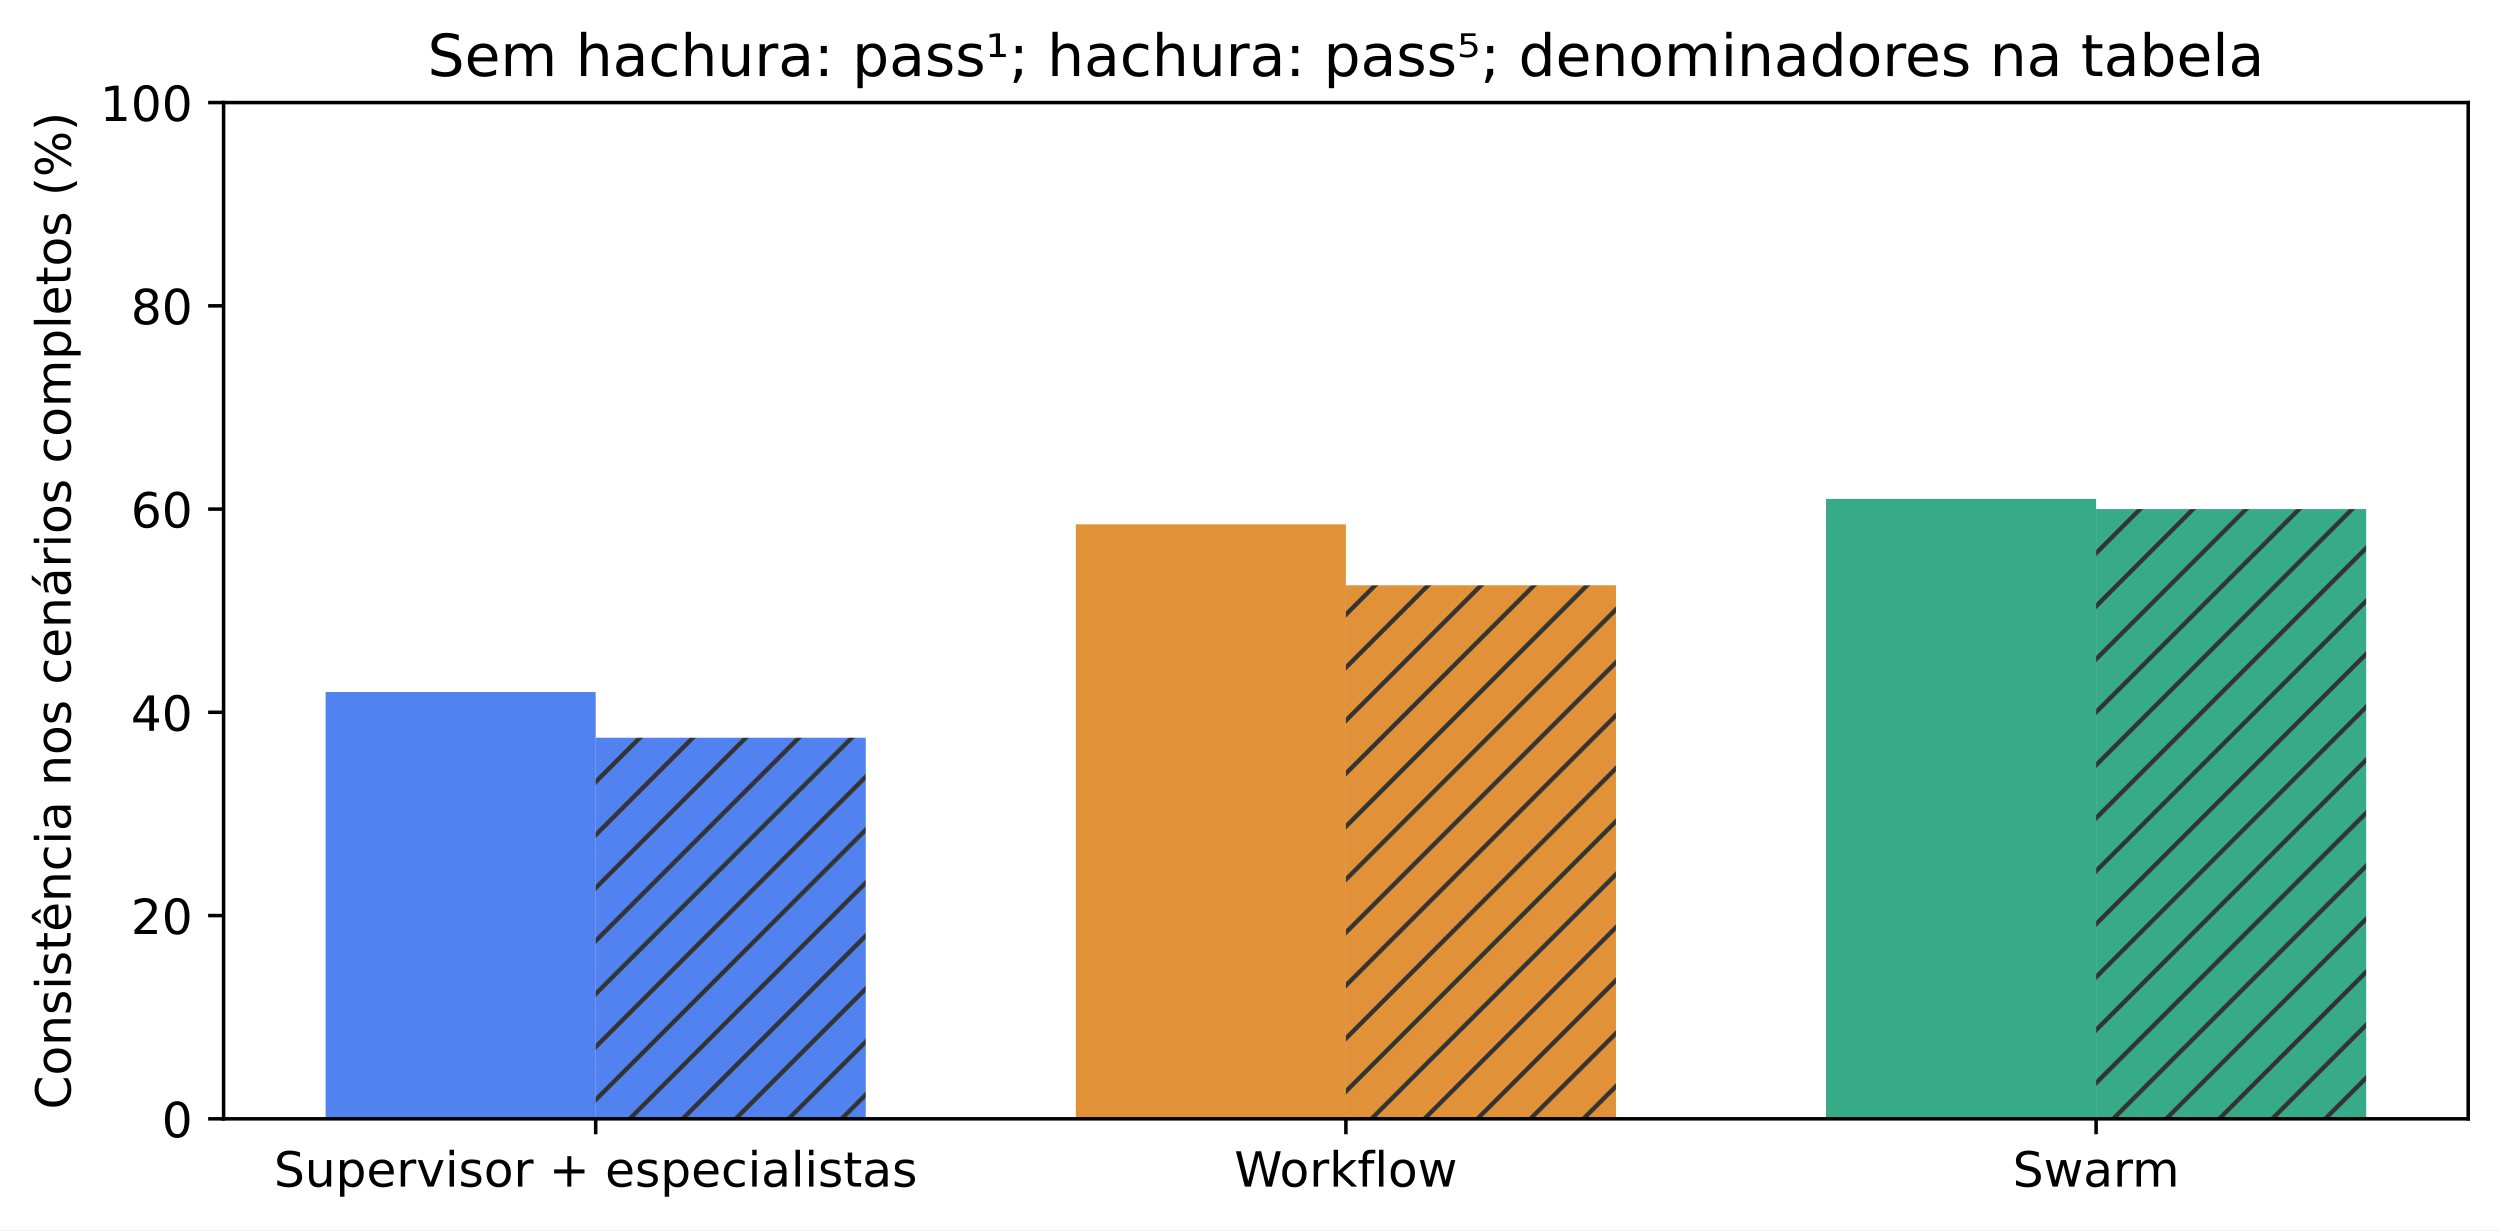
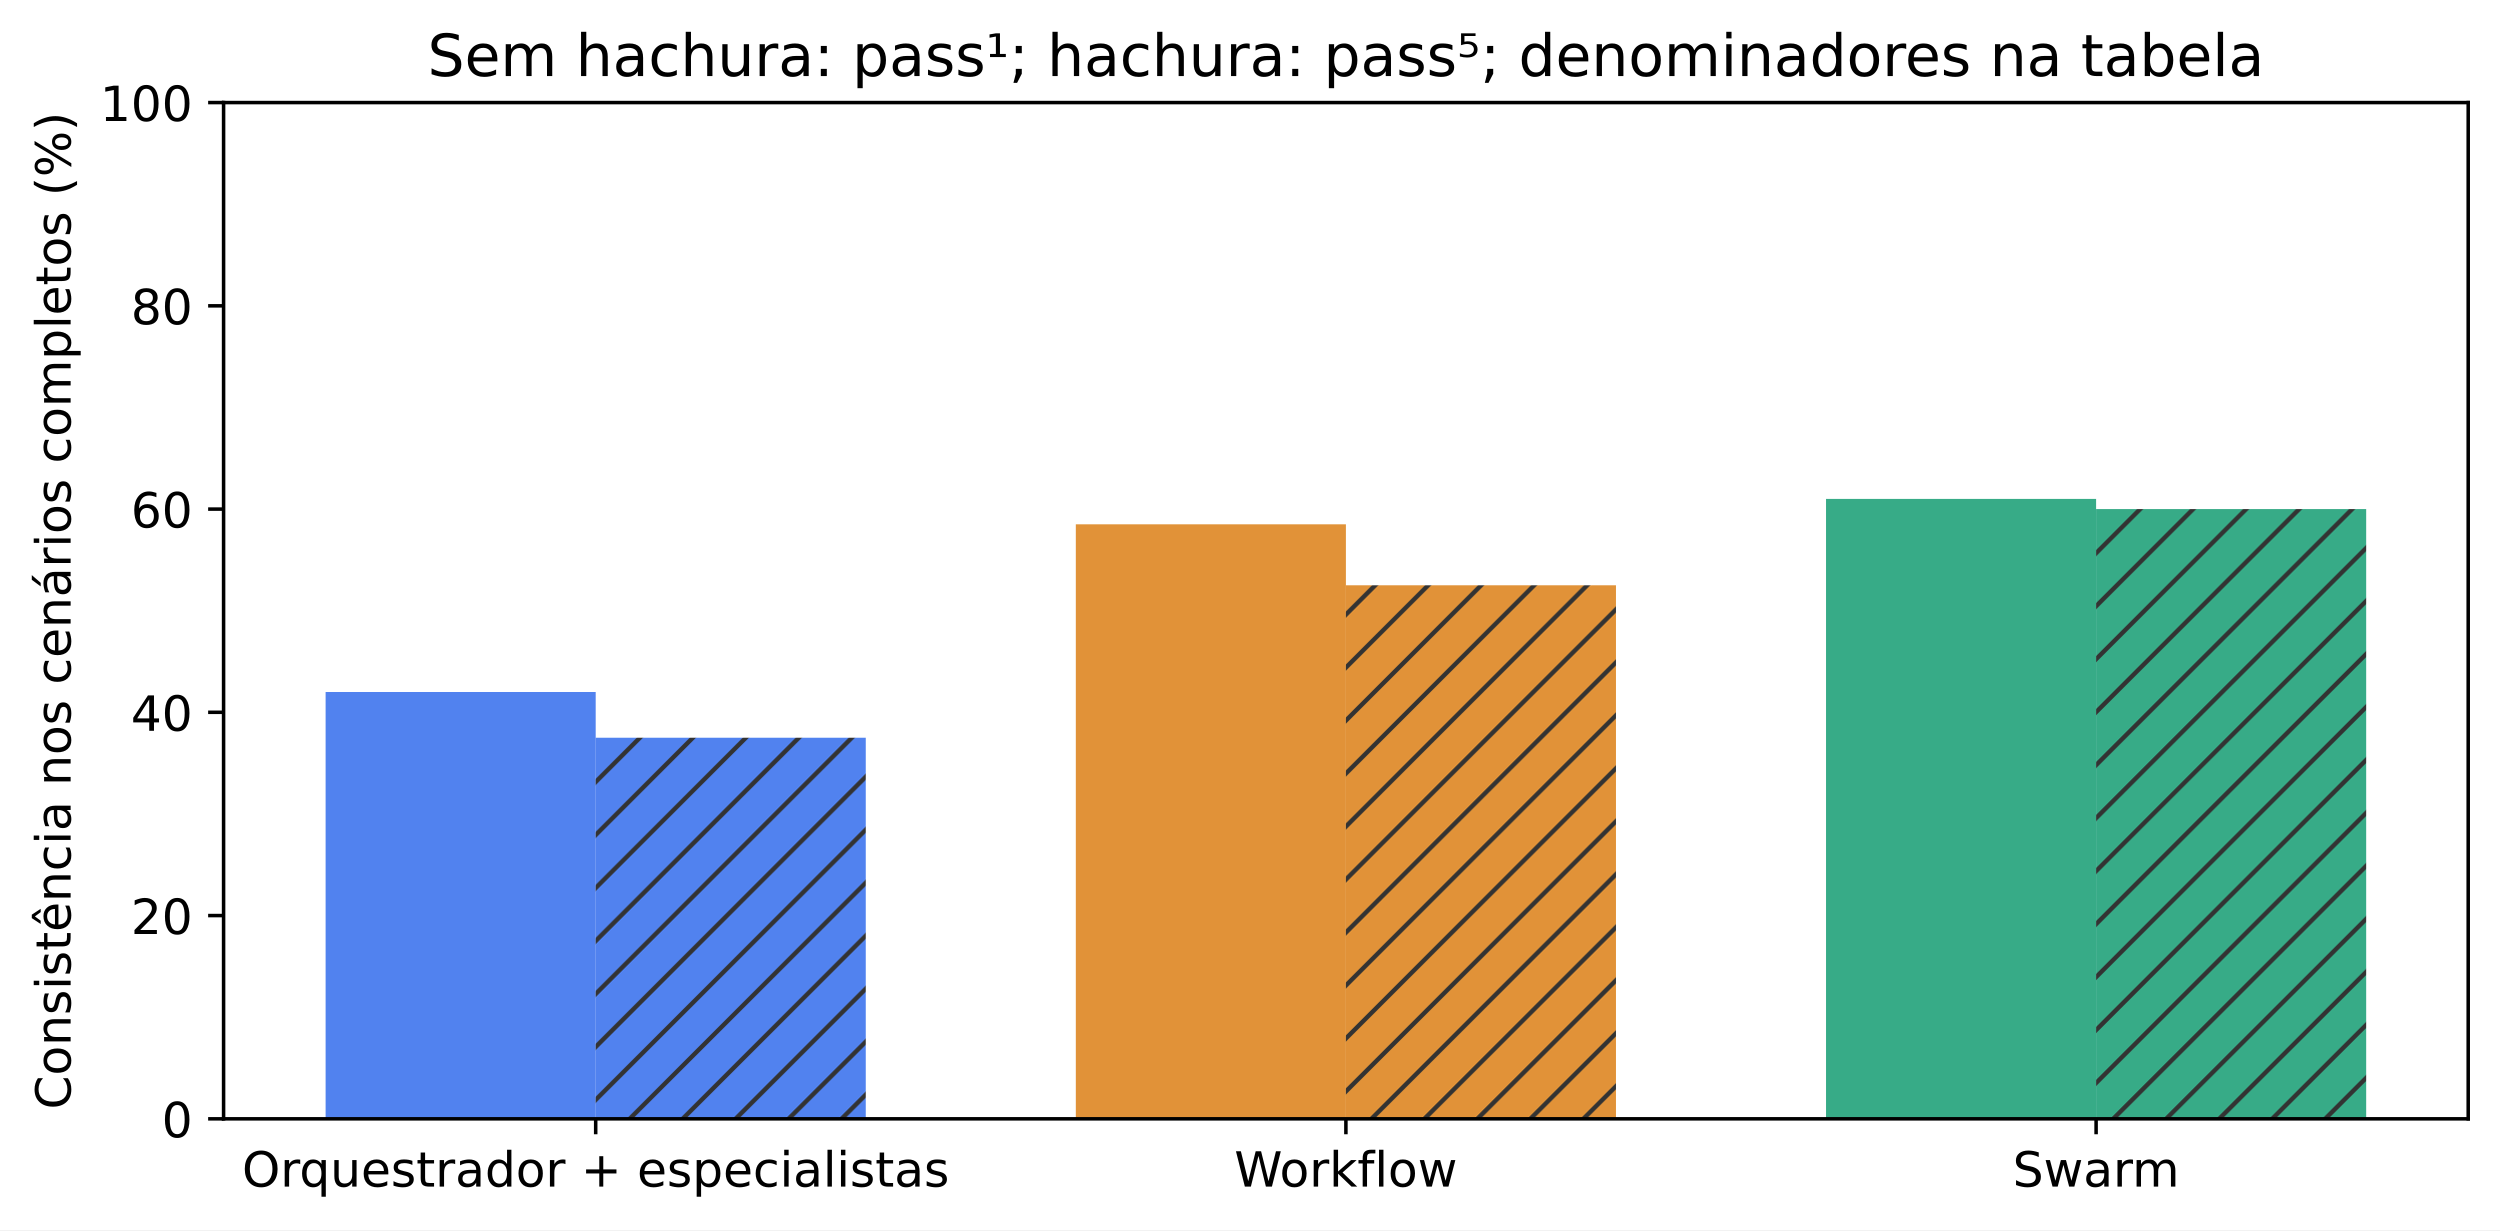
<svg xmlns="http://www.w3.org/2000/svg" xmlns:xlink="http://www.w3.org/1999/xlink" width="566.195pt" height="278.591pt" viewBox="0 0 566.195 278.591" version="1.1">
  <defs>
    <style type="text/css">*{stroke-linejoin: round; stroke-linecap: butt}</style>
  </defs>
  <g id="figure_1">
    <g id="patch_1">
      <path d="M 0 278.591  L 566.195 278.591  L 566.195 0  L 0 0  z " style="fill: #ffffff" />
    </g>
    <g id="axes_1">
      <g id="patch_2">
        <path d="M 50.637 253.39  L 558.995 253.39  L 558.995 23.23  L 50.637 23.23  z " style="fill: #ffffff" />
      </g>
      <g id="patch_3">
-         <path d="M 73.744 253.39  L 134.91 253.39  L 134.91 156.723  L 73.744 156.723  z " clip-path="url(#p7fa522bf0c)" style="fill: #2563eb; opacity: 0.8" />
+         <path d="M 73.744 253.39  L 134.91 253.39  L 134.91 156.723  L 73.744 156.723  z " clip-path="url(#p0b7caf177f)" style="fill: #2563eb; opacity: 0.8" />
      </g>
      <g id="patch_4">
-         <path d="M 134.91 253.39  L 196.076 253.39  L 196.076 167.08  L 134.91 167.08  z " clip-path="url(#p7fa522bf0c)" style="fill: url(#h95dfd0eb2c); opacity: 0.8" />
+         <path d="M 134.91 253.39  L 196.076 253.39  L 196.076 167.08  L 134.91 167.08  z " clip-path="url(#p0b7caf177f)" style="fill: url(#h010fcb1be0); opacity: 0.8" />
      </g>
      <g id="patch_5">
-         <path d="M 243.65 253.39  L 304.816 253.39  L 304.816 118.746  L 243.65 118.746  z " clip-path="url(#p7fa522bf0c)" style="fill: #d97706; opacity: 0.8" />
+         <path d="M 243.65 253.39  L 304.816 253.39  L 304.816 118.746  L 243.65 118.746  z " clip-path="url(#p0b7caf177f)" style="fill: #d97706; opacity: 0.8" />
      </g>
      <g id="patch_6">
-         <path d="M 304.816 253.39  L 365.982 253.39  L 365.982 132.556  L 304.816 132.556  z " clip-path="url(#p7fa522bf0c)" style="fill: url(#h1934521ae8); opacity: 0.8" />
+         <path d="M 304.816 253.39  L 365.982 253.39  L 365.982 132.556  L 304.816 132.556  z " clip-path="url(#p0b7caf177f)" style="fill: url(#h726f273df5); opacity: 0.8" />
      </g>
      <g id="patch_7">
-         <path d="M 413.555 253.39  L 474.721 253.39  L 474.721 112.992  L 413.555 112.992  z " clip-path="url(#p7fa522bf0c)" style="fill: #059669; opacity: 0.8" />
+         <path d="M 413.555 253.39  L 474.721 253.39  L 474.721 112.992  L 413.555 112.992  z " clip-path="url(#p0b7caf177f)" style="fill: #059669; opacity: 0.8" />
      </g>
      <g id="patch_8">
-         <path d="M 474.721 253.39  L 535.887 253.39  L 535.887 115.294  L 474.721 115.294  z " clip-path="url(#p7fa522bf0c)" style="fill: url(#h56c7d28886); opacity: 0.8" />
+         <path d="M 474.721 253.39  L 535.887 253.39  L 535.887 115.294  L 474.721 115.294  z " clip-path="url(#p0b7caf177f)" style="fill: url(#h6e66c823e7); opacity: 0.8" />
      </g>
      <g id="matplotlib.axis_1">
        <g id="xtick_1">
          <g id="line2d_1">
            <defs>
-               <path id="mc83e24b271" d="M 0 0  L 0 3.5  " style="stroke: #000000; stroke-width: 0.8" />
+               <path id="mbe942c81c4" d="M 0 0  L 0 3.5  " style="stroke: #000000; stroke-width: 0.8" />
            </defs>
            <g>
-               <use xlink:href="#mc83e24b271" x="134.91" y="253.39" style="stroke: #000000; stroke-width: 0.8" />
+               <use xlink:href="#mbe942c81c4" x="134.91" y="253.39" style="stroke: #000000; stroke-width: 0.8" />
            </g>
          </g>
          <g id="text_1">
-             <text style="font-size: 11px; font-family: 'DejaVu Sans', 'Bitstream Vera Sans', 'Computer Modern Sans Serif', 'Lucida Grande', 'Verdana', 'Geneva', 'Lucid', 'Arial', 'Helvetica', 'Avant Garde', sans-serif; text-anchor: middle" x="134.91" y="268.748" transform="rotate(-0 134.9103 268.7482)">Supervisor + especialistas</text>
+             <text style="font-size: 11px; font-family: 'DejaVu Sans', 'Bitstream Vera Sans', 'Computer Modern Sans Serif', 'Lucida Grande', 'Verdana', 'Geneva', 'Lucid', 'Arial', 'Helvetica', 'Avant Garde', sans-serif; text-anchor: middle" x="134.91" y="268.748" transform="rotate(-0 134.9103 268.7482)">Orquestrador + especialistas</text>
          </g>
        </g>
        <g id="xtick_2">
          <g id="line2d_2">
            <g>
-               <use xlink:href="#mc83e24b271" x="304.816" y="253.39" style="stroke: #000000; stroke-width: 0.8" />
+               <use xlink:href="#mbe942c81c4" x="304.816" y="253.39" style="stroke: #000000; stroke-width: 0.8" />
            </g>
          </g>
          <g id="text_2">
            <text style="font-size: 11px; font-family: 'DejaVu Sans', 'Bitstream Vera Sans', 'Computer Modern Sans Serif', 'Lucida Grande', 'Verdana', 'Geneva', 'Lucid', 'Arial', 'Helvetica', 'Avant Garde', sans-serif; text-anchor: middle" x="304.816" y="268.748" transform="rotate(-0 304.8158 268.7482)">Workflow</text>
          </g>
        </g>
        <g id="xtick_3">
          <g id="line2d_3">
            <g>
-               <use xlink:href="#mc83e24b271" x="474.721" y="253.39" style="stroke: #000000; stroke-width: 0.8" />
+               <use xlink:href="#mbe942c81c4" x="474.721" y="253.39" style="stroke: #000000; stroke-width: 0.8" />
            </g>
          </g>
          <g id="text_3">
            <text style="font-size: 11px; font-family: 'DejaVu Sans', 'Bitstream Vera Sans', 'Computer Modern Sans Serif', 'Lucida Grande', 'Verdana', 'Geneva', 'Lucid', 'Arial', 'Helvetica', 'Avant Garde', sans-serif; text-anchor: middle" x="474.721" y="268.747" transform="rotate(-0 474.7214 268.7474)">Swarm</text>
          </g>
        </g>
      </g>
      <g id="matplotlib.axis_2">
        <g id="ytick_1">
          <g id="line2d_4">
            <defs>
-               <path id="m1492c6097b" d="M 0 0  L -3.5 0  " style="stroke: #000000; stroke-width: 0.8" />
+               <path id="mfe25cddc23" d="M 0 0  L -3.5 0  " style="stroke: #000000; stroke-width: 0.8" />
            </defs>
            <g>
-               <use xlink:href="#m1492c6097b" x="50.637" y="253.39" style="stroke: #000000; stroke-width: 0.8" />
+               <use xlink:href="#mfe25cddc23" x="50.637" y="253.39" style="stroke: #000000; stroke-width: 0.8" />
            </g>
          </g>
          <g id="text_4">
            <text style="font-size: 11px; font-family: 'DejaVu Sans', 'Bitstream Vera Sans', 'Computer Modern Sans Serif', 'Lucida Grande', 'Verdana', 'Geneva', 'Lucid', 'Arial', 'Helvetica', 'Avant Garde', sans-serif; text-anchor: end" x="43.637" y="257.569" transform="rotate(-0 43.63711 257.5686)">0</text>
          </g>
        </g>
        <g id="ytick_2">
          <g id="line2d_5">
            <g>
-               <use xlink:href="#m1492c6097b" x="50.637" y="207.358" style="stroke: #000000; stroke-width: 0.8" />
+               <use xlink:href="#mfe25cddc23" x="50.637" y="207.358" style="stroke: #000000; stroke-width: 0.8" />
            </g>
          </g>
          <g id="text_5">
            <text style="font-size: 11px; font-family: 'DejaVu Sans', 'Bitstream Vera Sans', 'Computer Modern Sans Serif', 'Lucida Grande', 'Verdana', 'Geneva', 'Lucid', 'Arial', 'Helvetica', 'Avant Garde', sans-serif; text-anchor: end" x="43.637" y="211.537" transform="rotate(-0 43.63711 211.5366)">20</text>
          </g>
        </g>
        <g id="ytick_3">
          <g id="line2d_6">
            <g>
-               <use xlink:href="#m1492c6097b" x="50.637" y="161.326" style="stroke: #000000; stroke-width: 0.8" />
+               <use xlink:href="#mfe25cddc23" x="50.637" y="161.326" style="stroke: #000000; stroke-width: 0.8" />
            </g>
          </g>
          <g id="text_6">
            <text style="font-size: 11px; font-family: 'DejaVu Sans', 'Bitstream Vera Sans', 'Computer Modern Sans Serif', 'Lucida Grande', 'Verdana', 'Geneva', 'Lucid', 'Arial', 'Helvetica', 'Avant Garde', sans-serif; text-anchor: end" x="43.637" y="165.505" transform="rotate(-0 43.63711 165.5046)">40</text>
          </g>
        </g>
        <g id="ytick_4">
          <g id="line2d_7">
            <g>
-               <use xlink:href="#m1492c6097b" x="50.637" y="115.294" style="stroke: #000000; stroke-width: 0.8" />
+               <use xlink:href="#mfe25cddc23" x="50.637" y="115.294" style="stroke: #000000; stroke-width: 0.8" />
            </g>
          </g>
          <g id="text_7">
            <text style="font-size: 11px; font-family: 'DejaVu Sans', 'Bitstream Vera Sans', 'Computer Modern Sans Serif', 'Lucida Grande', 'Verdana', 'Geneva', 'Lucid', 'Arial', 'Helvetica', 'Avant Garde', sans-serif; text-anchor: end" x="43.637" y="119.473" transform="rotate(-0 43.63711 119.4726)">60</text>
          </g>
        </g>
        <g id="ytick_5">
          <g id="line2d_8">
            <g>
-               <use xlink:href="#m1492c6097b" x="50.637" y="69.262" style="stroke: #000000; stroke-width: 0.8" />
+               <use xlink:href="#mfe25cddc23" x="50.637" y="69.262" style="stroke: #000000; stroke-width: 0.8" />
            </g>
          </g>
          <g id="text_8">
            <text style="font-size: 11px; font-family: 'DejaVu Sans', 'Bitstream Vera Sans', 'Computer Modern Sans Serif', 'Lucida Grande', 'Verdana', 'Geneva', 'Lucid', 'Arial', 'Helvetica', 'Avant Garde', sans-serif; text-anchor: end" x="43.637" y="73.441" transform="rotate(-0 43.63711 73.44065)">80</text>
          </g>
        </g>
        <g id="ytick_6">
          <g id="line2d_9">
            <g>
-               <use xlink:href="#m1492c6097b" x="50.637" y="23.23" style="stroke: #000000; stroke-width: 0.8" />
+               <use xlink:href="#mfe25cddc23" x="50.637" y="23.23" style="stroke: #000000; stroke-width: 0.8" />
            </g>
          </g>
          <g id="text_9">
            <text style="font-size: 11px; font-family: 'DejaVu Sans', 'Bitstream Vera Sans', 'Computer Modern Sans Serif', 'Lucida Grande', 'Verdana', 'Geneva', 'Lucid', 'Arial', 'Helvetica', 'Avant Garde', sans-serif; text-anchor: end" x="43.637" y="27.409" transform="rotate(-0 43.63711 27.40865)">100</text>
          </g>
        </g>
        <g id="text_10">
          <text style="font-size: 11px; font-family: 'DejaVu Sans', 'Bitstream Vera Sans', 'Computer Modern Sans Serif', 'Lucida Grande', 'Verdana', 'Geneva', 'Lucid', 'Arial', 'Helvetica', 'Avant Garde', sans-serif; text-anchor: middle" x="15.998" y="138.31" transform="rotate(-90 15.99828 138.3099)">Consistência nos cenários completos (%)</text>
        </g>
      </g>
      <g id="patch_9">
        <path d="M 50.637 253.39  L 50.637 23.23  " style="fill: none; stroke: #000000; stroke-width: 0.8; stroke-linejoin: miter; stroke-linecap: square" />
      </g>
      <g id="patch_10">
        <path d="M 558.995 253.39  L 558.995 23.23  " style="fill: none; stroke: #000000; stroke-width: 0.8; stroke-linejoin: miter; stroke-linecap: square" />
      </g>
      <g id="patch_11">
        <path d="M 50.637 253.39  L 558.995 253.39  " style="fill: none; stroke: #000000; stroke-width: 0.8; stroke-linejoin: miter; stroke-linecap: square" />
      </g>
      <g id="patch_12">
        <path d="M 50.637 23.23  L 558.995 23.23  " style="fill: none; stroke: #000000; stroke-width: 0.8; stroke-linejoin: miter; stroke-linecap: square" />
      </g>
      <g id="text_11">
        <text style="font-size: 13.2px; font-family: 'DejaVu Sans', 'Bitstream Vera Sans', 'Computer Modern Sans Serif', 'Lucida Grande', 'Verdana', 'Geneva', 'Lucid', 'Arial', 'Helvetica', 'Avant Garde', sans-serif; text-anchor: middle" x="304.816" y="17.23" transform="rotate(-0 304.8158 17.22994)">Sem hachura: pass¹; hachura: pass⁵; denominadores na tabela</text>
      </g>
    </g>
  </g>
  <defs>
-     <clipPath id="p7fa522bf0c">
+     <clipPath id="p0b7caf177f">
      <rect x="50.637" y="23.23" width="508.357" height="230.16" />
    </clipPath>
  </defs>
  <defs>
-     <pattern id="h95dfd0eb2c" patternUnits="userSpaceOnUse" x="0" y="0" width="72" height="72">
+     <pattern id="h010fcb1be0" patternUnits="userSpaceOnUse" x="0" y="0" width="72" height="72">
      <rect x="0" y="0" width="73" height="73" fill="#2563eb" />
      <path d="M -36 36  L 36 -36  M -30 42  L 42 -30  M -24 48  L 48 -24  M -18 54  L 54 -18  M -12 60  L 60 -12  M -6 66  L 66 -6  M 0 72  L 72 0  M 6 78  L 78 6  M 12 84  L 84 12  M 18 90  L 90 18  M 24 96  L 96 24  M 30 102  L 102 30  M 36 108  L 108 36  " style="fill: #000000; stroke: #000000; stroke-width: 1.0; stroke-linecap: butt; stroke-linejoin: miter" />
    </pattern>
-     <pattern id="h1934521ae8" patternUnits="userSpaceOnUse" x="0" y="0" width="72" height="72">
+     <pattern id="h726f273df5" patternUnits="userSpaceOnUse" x="0" y="0" width="72" height="72">
      <rect x="0" y="0" width="73" height="73" fill="#d97706" />
      <path d="M -36 36  L 36 -36  M -30 42  L 42 -30  M -24 48  L 48 -24  M -18 54  L 54 -18  M -12 60  L 60 -12  M -6 66  L 66 -6  M 0 72  L 72 0  M 6 78  L 78 6  M 12 84  L 84 12  M 18 90  L 90 18  M 24 96  L 96 24  M 30 102  L 102 30  M 36 108  L 108 36  " style="fill: #000000; stroke: #000000; stroke-width: 1.0; stroke-linecap: butt; stroke-linejoin: miter" />
    </pattern>
-     <pattern id="h56c7d28886" patternUnits="userSpaceOnUse" x="0" y="0" width="72" height="72">
+     <pattern id="h6e66c823e7" patternUnits="userSpaceOnUse" x="0" y="0" width="72" height="72">
      <rect x="0" y="0" width="73" height="73" fill="#059669" />
      <path d="M -36 36  L 36 -36  M -30 42  L 42 -30  M -24 48  L 48 -24  M -18 54  L 54 -18  M -12 60  L 60 -12  M -6 66  L 66 -6  M 0 72  L 72 0  M 6 78  L 78 6  M 12 84  L 84 12  M 18 90  L 90 18  M 24 96  L 96 24  M 30 102  L 102 30  M 36 108  L 108 36  " style="fill: #000000; stroke: #000000; stroke-width: 1.0; stroke-linecap: butt; stroke-linejoin: miter" />
    </pattern>
  </defs>
</svg>
